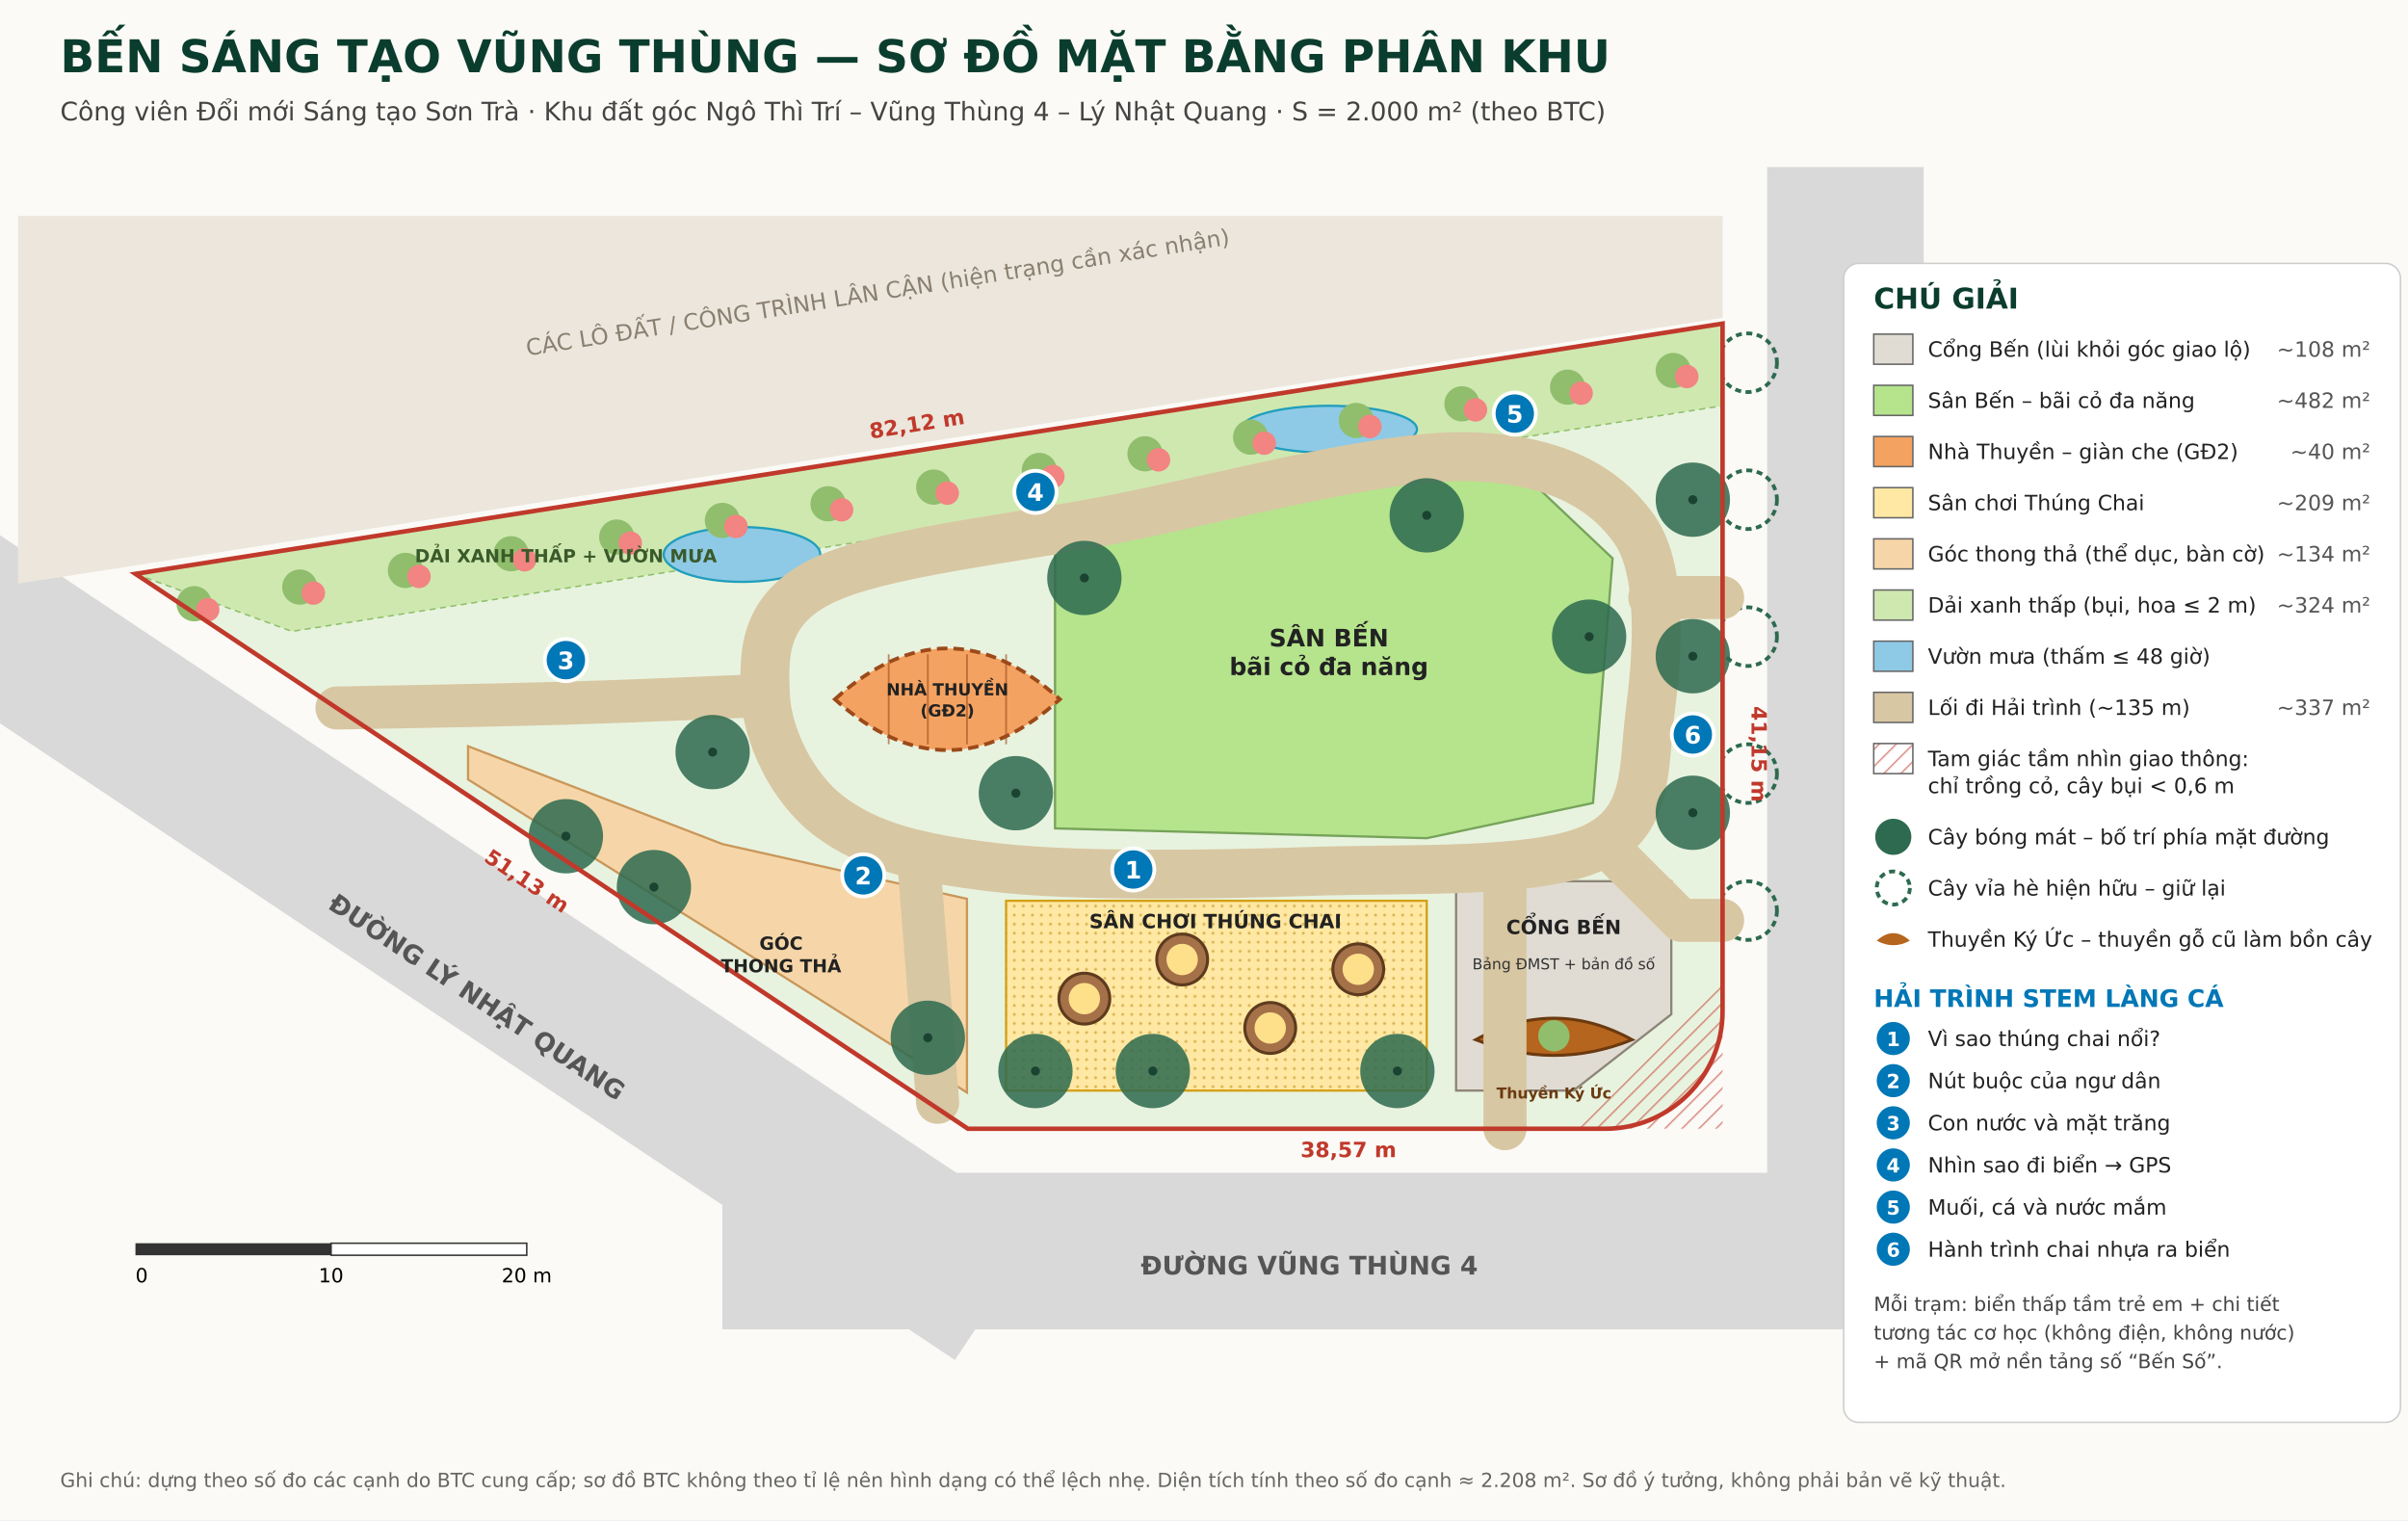
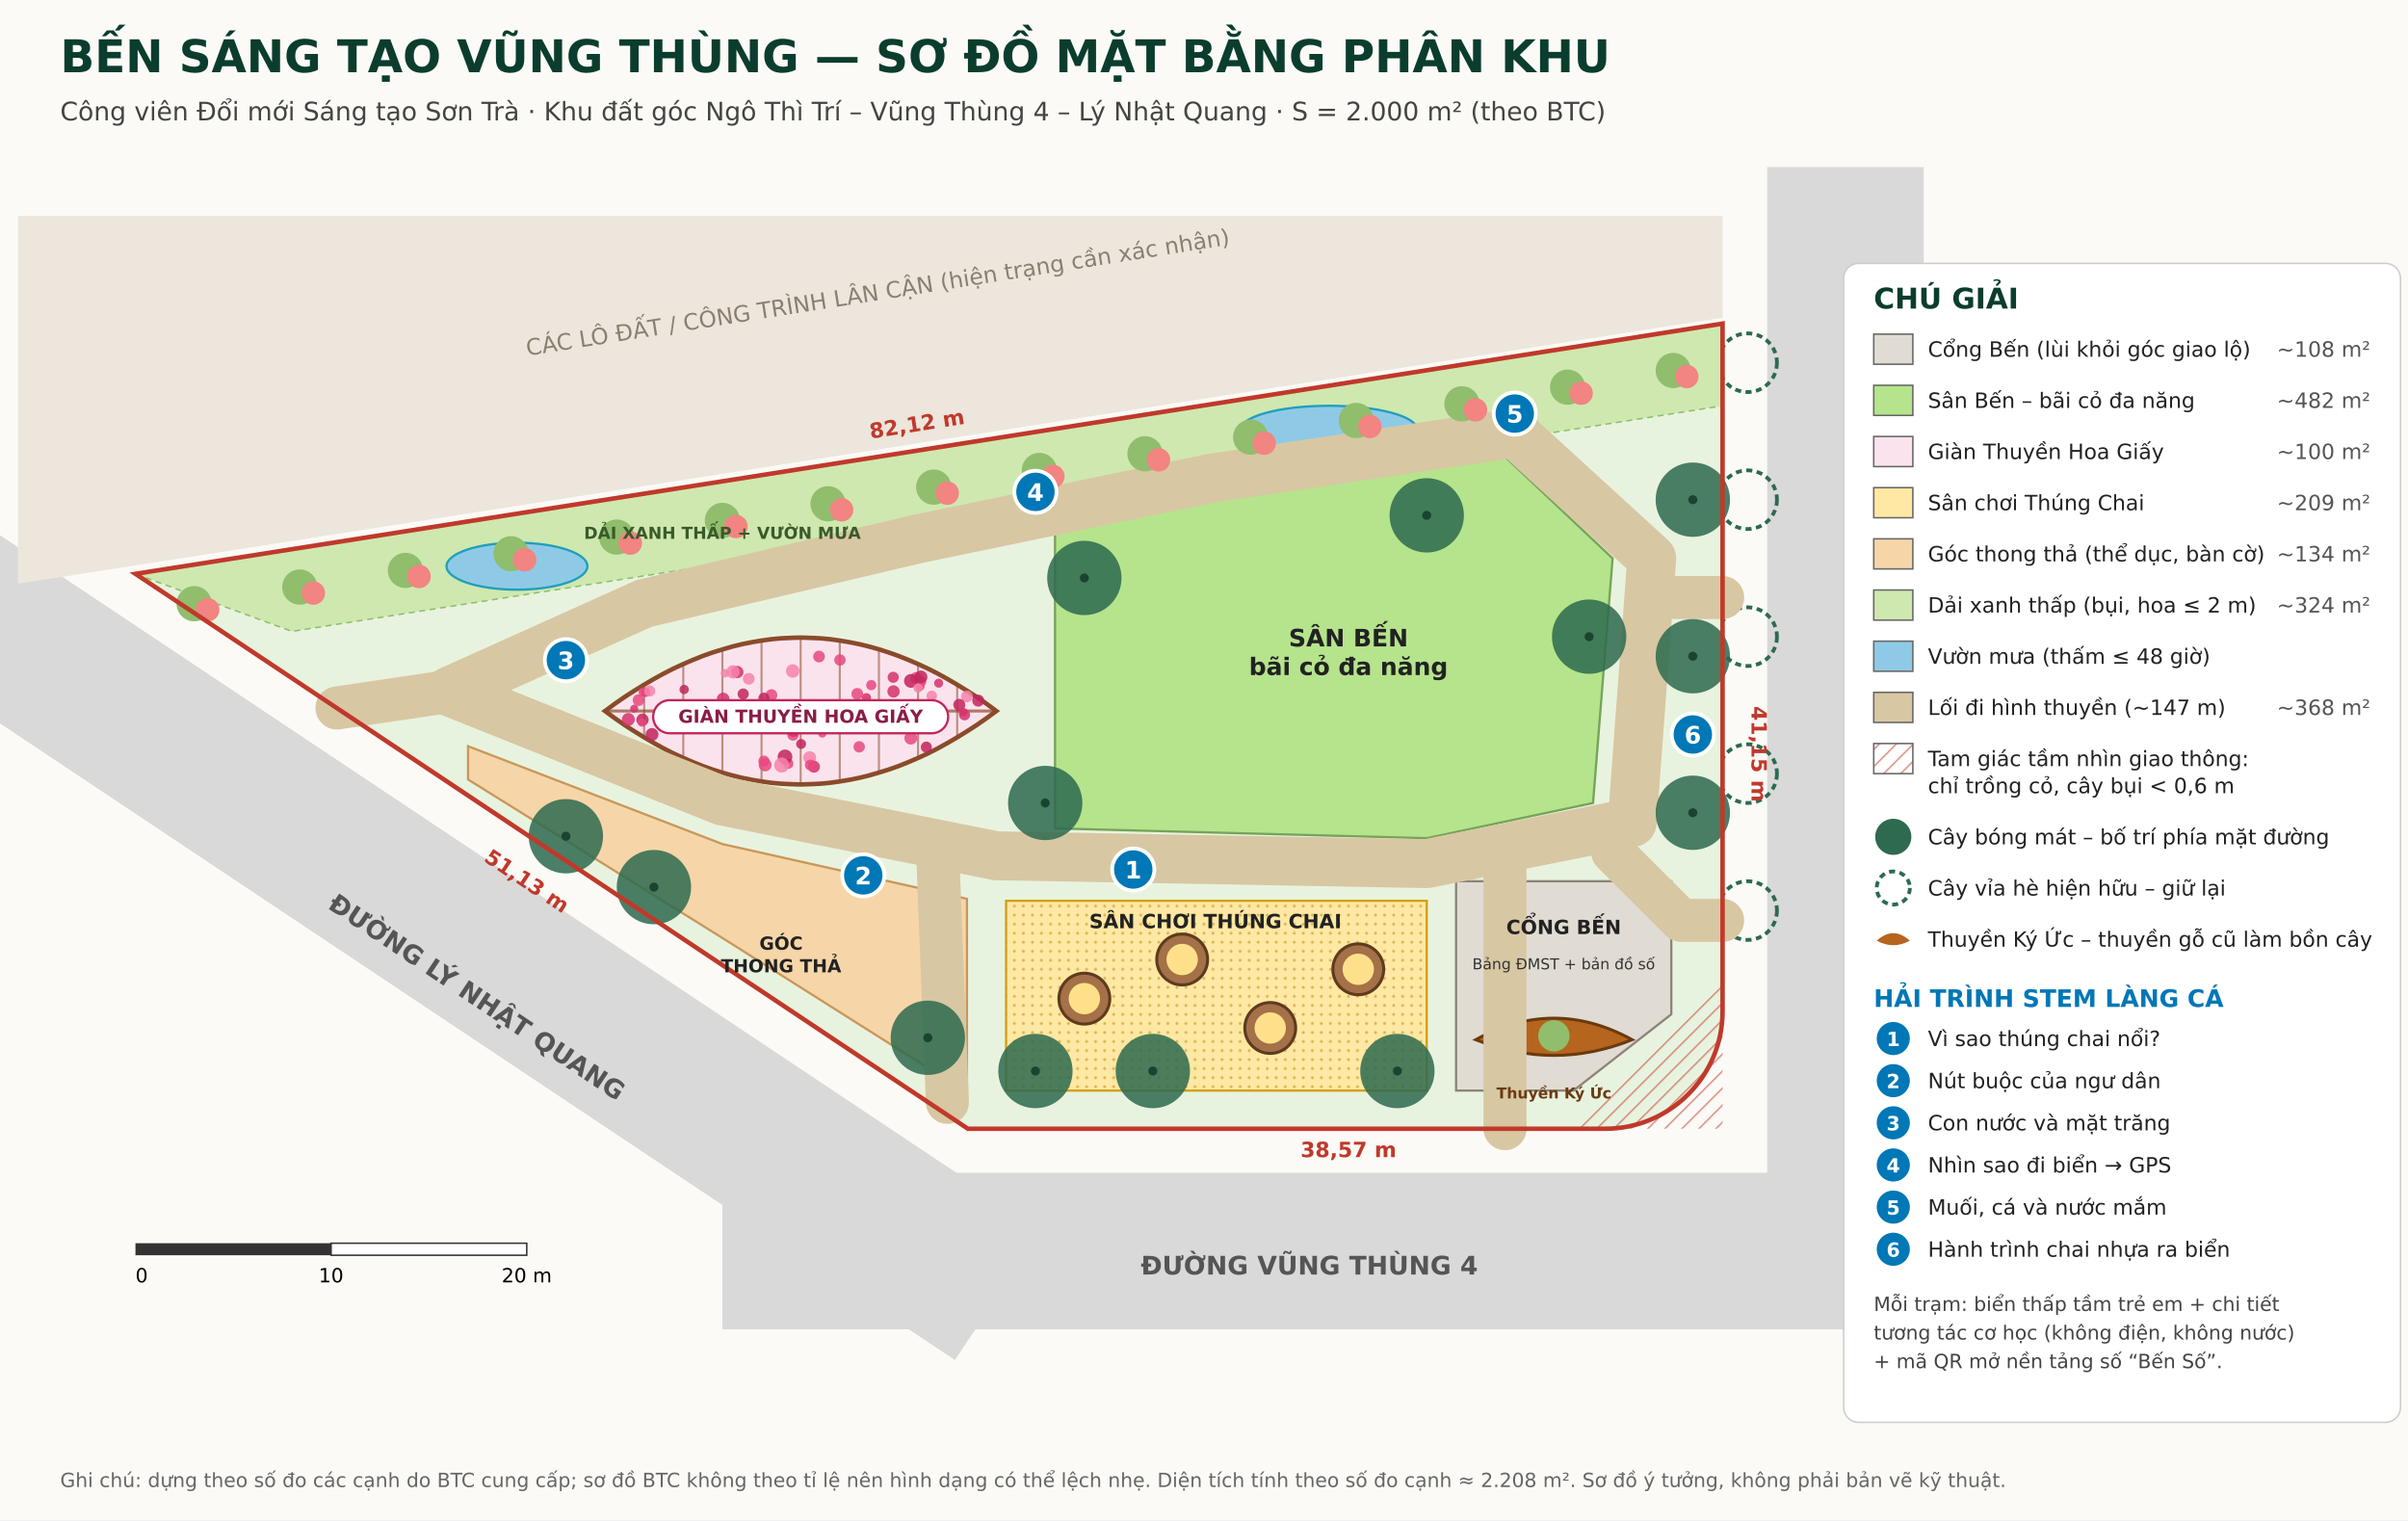
<svg xmlns="http://www.w3.org/2000/svg" width="1600" height="1010" viewBox="0 0 1600 1010" font-family="DejaVu Sans">
  <defs>
    <pattern id="hatch" width="8" height="8" patternUnits="userSpaceOnUse" patternTransform="rotate(45)">
      <line x1="0" y1="0" x2="0" y2="8" stroke="#c0392b" stroke-width="2" opacity=".55" />
    </pattern>
    <pattern id="sand" width="6" height="6" patternUnits="userSpaceOnUse">
      <circle cx="2" cy="2" r="1" fill="#b8860b" opacity=".5" />
    </pattern>
  </defs>
  <rect width="1600" height="1010" fill="#fbfaf6" />
  <polygon points="480.0,779.2 1260.0,779.2 1260.0,883.2 480.0,883.2" fill="#d9d9d9" />
  <text x="870" y="846.8" font-size="17" fill="#555" font-weight="bold" text-anchor="middle" transform="rotate(0 870 846.8)">ĐƯỜNG VŨNG THÙNG 4</text>
  <polygon points="1174.2,111.0 1278.2,111.0 1278.2,883.2 1174.2,883.2" fill="#d9d9d9" />
  <text x="1239.2" y="501" font-size="17" fill="#555" font-weight="bold" text-anchor="middle" transform="rotate(90 1239.2 501)">ĐƯỜNG NGÔ THÌ TRÍ</text>
  <polygon points="-55.7,318.5 692.2,817.0 634.5,903.6 -113.4,405.0" fill="#d9d9d9" />
  <text x="313.6" y="667.4" font-size="17" fill="#555" font-weight="bold" text-anchor="middle" transform="rotate(33.7 313.6 667.4)">ĐƯỜNG LÝ NHẬT QUANG</text>
  <polygon points="12.0,387.8 1144.6,211.1 1144.6,143.5 12.0,143.5" fill="#ece6dc" />
  <text x="584" y="199.4" font-size="15" fill="#8a7f70" text-anchor="middle" transform="rotate(-9 584 199.4)">CÁC LÔ ĐẤT / CÔNG TRÌNH LÂN CẬN (hiện trạng cần xác nhận)</text>
  <circle cx="1161.2" cy="241" r="19.5" fill="none" stroke="#2d6a4f" stroke-width="2.5" stroke-dasharray="4 3" />
  <circle cx="1161.2" cy="332" r="19.5" fill="none" stroke="#2d6a4f" stroke-width="2.5" stroke-dasharray="4 3" />
  <circle cx="1161.2" cy="423" r="19.5" fill="none" stroke="#2d6a4f" stroke-width="2.5" stroke-dasharray="4 3" />
  <circle cx="1161.2" cy="514" r="19.5" fill="none" stroke="#2d6a4f" stroke-width="2.5" stroke-dasharray="4 3" />
  <circle cx="1161.2" cy="605" r="19.5" fill="none" stroke="#2d6a4f" stroke-width="2.5" stroke-dasharray="4 3" />
  <path d="M90.0,381.27 L643.15,749.95 L1066.56,749.95 A78.0,78.0 0 0 0 1144.56,671.95 L1144.56,215.0 Z" fill="#e8f3df" />
  <polygon points="90.0,381.3 1144.6,215.0 1144.6,269.6 194.0,419.5" fill="#cfe8b0" stroke="#8fbf6a" stroke-dasharray="4 3" />
-   <ellipse cx="493" cy="368.4" rx="52.0" ry="18.2" fill="#8ecae6" stroke="#219ebc" stroke-width="1.5" />
+   <ellipse cx="343.5" cy="376.2" rx="46.8" ry="15.6" fill="#8ecae6" stroke="#219ebc" stroke-width="1.5" />
  <ellipse cx="883" cy="285.2" rx="58.5" ry="15.6" fill="#8ecae6" stroke="#219ebc" stroke-width="1.5" />
  <polygon points="701.0,347.6 1000.0,303.4 1071.5,371.0 1058.5,533.5 948.0,556.9 701.0,550.4" fill="#b5e48c" stroke="#76a35a" stroke-width="1.5" />
  <polygon points="311.0,495.8 480.0,560.8 642.5,597.2 642.5,725.9 480.0,623.2 311.0,517.9" fill="#f6d6a8" stroke="#c9975b" stroke-width="1.5" />
  <polygon points="668.5,598.5 948.0,598.5 948.0,724.6 668.5,724.6" fill="#ffe8a3" stroke="#d4a017" stroke-width="1.5" />
  <polygon points="668.5,598.5 948.0,598.5 948.0,724.6 668.5,724.6" fill="url(#sand)" />
  <polygon points="967.5,585.5 1110.5,585.5 1110.5,673.9 1045.5,724.6 967.5,724.6" fill="#e0dcd3" stroke="#8d8577" stroke-width="1.5" />
  <polygon points="1040.6,749.9 1144.6,646.0 1144.6,749.9" fill="url(#hatch)" />
-   <path d="M554.75,464.6 Q629.5,397.0 704.25,464.6 Q629.5,532.2 554.75,464.6 Z" fill="#f4a261" stroke="#9c4a1a" stroke-width="2.5" stroke-dasharray="7 4" />
-   <line x1="590.5" y1="434.7" x2="590.5" y2="494.5" stroke="#9c4a1a" stroke-width="1.2" opacity=".6" />
-   <line x1="616.5" y1="434.7" x2="616.5" y2="494.5" stroke="#9c4a1a" stroke-width="1.2" opacity=".6" />
-   <line x1="642.5" y1="434.7" x2="642.5" y2="494.5" stroke="#9c4a1a" stroke-width="1.2" opacity=".6" />
-   <line x1="668.5" y1="434.7" x2="668.5" y2="494.5" stroke="#9c4a1a" stroke-width="1.2" opacity=".6" />
+   <polygon points="402.0,472.4 408.5,467.6 415.0,463.1 421.5,458.9 428.0,454.9 434.5,451.1 441.0,447.5 447.5,444.2 454.0,441.2 460.5,438.4 467.0,435.8 473.5,433.5 480.0,431.5 486.5,429.6 493.0,428.0 499.5,426.7 506.0,425.6 512.5,424.7 519.0,424.1 525.5,423.8 532.0,423.6 538.5,423.8 545.0,424.1 551.5,424.7 558.0,425.6 564.5,426.7 571.0,428.0 577.5,429.6 584.0,431.4 590.5,433.5 597.0,435.8 603.5,438.4 610.0,441.2 616.5,444.2 623.0,447.5 629.5,451.1 636.0,454.9 642.5,458.9 649.0,463.1 655.5,467.6 662.0,472.4 662.0,472.4 655.5,477.2 649.0,481.7 642.5,485.9 636.0,489.9 629.5,493.7 623.0,497.3 616.5,500.6 610.0,503.6 603.5,506.4 597.0,509.0 590.5,511.3 584.0,513.3 577.5,515.2 571.0,516.8 564.5,518.1 558.0,519.2 551.5,520.1 545.0,520.7 538.5,521.0 532.0,521.2 525.5,521.0 519.0,520.7 512.5,520.1 506.0,519.2 499.5,518.1 493.0,516.8 486.5,515.2 480.0,513.4 473.5,511.3 467.0,509.0 460.5,506.4 454.0,503.6 447.5,500.6 441.0,497.3 434.5,493.7 428.0,489.9 421.5,485.9 415.0,481.7 408.5,477.2 402.0,472.4" fill="#fbe3ee" stroke="#8a4b2a" stroke-width="3" />
+   <line x1="428.0" y1="454.85" x2="428.0" y2="489.95" stroke="#8a4b2a" stroke-width="1.4" opacity=".55" />
+   <line x1="454.0" y1="441.2" x2="454.0" y2="503.6" stroke="#8a4b2a" stroke-width="1.4" opacity=".55" />
+   <line x1="480.0" y1="431.45" x2="480.0" y2="513.35" stroke="#8a4b2a" stroke-width="1.4" opacity=".55" />
+   <line x1="506.0" y1="425.6" x2="506.0" y2="519.2" stroke="#8a4b2a" stroke-width="1.4" opacity=".55" />
+   <line x1="532.0" y1="423.65" x2="532.0" y2="521.15" stroke="#8a4b2a" stroke-width="1.4" opacity=".55" />
+   <line x1="558.0" y1="425.6" x2="558.0" y2="519.2" stroke="#8a4b2a" stroke-width="1.4" opacity=".55" />
+   <line x1="584.0" y1="431.45" x2="584.0" y2="513.35" stroke="#8a4b2a" stroke-width="1.4" opacity=".55" />
+   <line x1="610.0" y1="441.2" x2="610.0" y2="503.6" stroke="#8a4b2a" stroke-width="1.4" opacity=".55" />
+   <line x1="636.0" y1="454.85" x2="636.0" y2="489.95" stroke="#8a4b2a" stroke-width="1.4" opacity=".55" />
+   <line x1="402.0" y1="472.4" x2="662.0" y2="472.4" stroke="#8a4b2a" stroke-width="2" opacity=".7" />
+   <circle cx="489.9" cy="446.5" r="4.1" fill="#d6336c" opacity=".85" />
+   <circle cx="608.8" cy="450.5" r="4.0" fill="#e64980" opacity=".85" />
+   <circle cx="421.4" cy="470.9" r="2.7" fill="#d6336c" opacity=".85" />
+   <circle cx="544.2" cy="436.2" r="3.9" fill="#e64980" opacity=".85" />
+   <circle cx="563.2" cy="478.9" r="2.7" fill="#c2255c" opacity=".85" />
+   <circle cx="424.3" cy="465.2" r="3.9" fill="#e64980" opacity=".85" />
+   <circle cx="481.7" cy="447.3" r="2.8" fill="#f783ac" opacity=".85" />
+   <circle cx="546.4" cy="487.3" r="2.8" fill="#e64980" opacity=".85" />
+   <circle cx="501.5" cy="476.1" r="2.7" fill="#d6336c" opacity=".85" />
+   <circle cx="560.5" cy="472.1" r="3.8" fill="#f783ac" opacity=".85" />
+   <circle cx="523.8" cy="507.4" r="3.4" fill="#e64980" opacity=".85" />
+   <circle cx="602.4" cy="484.1" r="3.1" fill="#f783ac" opacity=".85" />
+   <circle cx="538.0" cy="503.4" r="4.3" fill="#f783ac" opacity=".85" />
+   <circle cx="558.1" cy="438.5" r="3.8" fill="#e64980" opacity=".85" />
+   <circle cx="593.5" cy="450.0" r="3.7" fill="#d6336c" opacity=".85" />
+   <circle cx="642.5" cy="462.7" r="3.9" fill="#f783ac" opacity=".85" />
+   <circle cx="493.8" cy="461.1" r="3.7" fill="#c2255c" opacity=".85" />
+   <circle cx="428.8" cy="459.9" r="3.2" fill="#d6336c" opacity=".85" />
+   <circle cx="426.9" cy="478.2" r="4.1" fill="#c2255c" opacity=".85" />
+   <circle cx="480.5" cy="464.4" r="4.2" fill="#d6336c" opacity=".85" />
+   <circle cx="637.4" cy="468.3" r="4.0" fill="#c2255c" opacity=".85" />
+   <circle cx="426.5" cy="480.0" r="2.8" fill="#e64980" opacity=".85" />
+   <circle cx="507.6" cy="505.7" r="3.7" fill="#e64980" opacity=".85" />
+   <circle cx="519.8" cy="476.5" r="4.7" fill="#c2255c" opacity=".85" />
+   <circle cx="619.1" cy="462.3" r="3.5" fill="#f783ac" opacity=".85" />
+   <circle cx="575.7" cy="463.6" r="3.1" fill="#d6336c" opacity=".85" />
+   <circle cx="454.6" cy="458.1" r="3.1" fill="#c2255c" opacity=".85" />
+   <circle cx="611.2" cy="455.8" r="3.2" fill="#e64980" opacity=".85" />
+   <circle cx="512.6" cy="461.8" r="3.9" fill="#e64980" opacity=".85" />
+   <circle cx="577.6" cy="473.5" r="4.0" fill="#d6336c" opacity=".85" />
+   <circle cx="521.6" cy="502.9" r="4.9" fill="#c2255c" opacity=".85" />
+   <circle cx="507.6" cy="463.9" r="3.7" fill="#c2255c" opacity=".85" />
+   <circle cx="427.3" cy="459.8" r="3.0" fill="#e64980" opacity=".85" />
+   <circle cx="438.7" cy="476.4" r="2.8" fill="#e64980" opacity=".85" />
+   <circle cx="540.8" cy="509.4" r="4.0" fill="#d6336c" opacity=".85" />
+   <circle cx="621.5" cy="477.4" r="2.9" fill="#f783ac" opacity=".85" />
+   <circle cx="640.9" cy="474.9" r="3.7" fill="#d6336c" opacity=".85" />
+   <circle cx="615.5" cy="496.4" r="3.7" fill="#c2255c" opacity=".85" />
+   <circle cx="487.0" cy="446.4" r="4.4" fill="#f783ac" opacity=".85" />
+   <circle cx="526.9" cy="488.3" r="3.8" fill="#e64980" opacity=".85" />
+   <circle cx="639.9" cy="473.1" r="2.9" fill="#d6336c" opacity=".85" />
+   <circle cx="593.7" cy="459.4" r="4.1" fill="#d6336c" opacity=".85" />
+   <circle cx="578.9" cy="455.2" r="3.4" fill="#e64980" opacity=".85" />
+   <circle cx="497.5" cy="451.0" r="3.9" fill="#f783ac" opacity=".85" />
+   <circle cx="564.6" cy="481.2" r="4.5" fill="#e64980" opacity=".85" />
+   <circle cx="605.2" cy="490.4" r="4.3" fill="#e64980" opacity=".85" />
+   <circle cx="460.2" cy="472.0" r="4.3" fill="#d6336c" opacity=".85" />
+   <circle cx="601.4" cy="470.8" r="3.0" fill="#f783ac" opacity=".85" />
+   <circle cx="519.4" cy="508.3" r="5.0" fill="#f783ac" opacity=".85" />
+   <circle cx="431.7" cy="459.1" r="3.7" fill="#f783ac" opacity=".85" />
+   <circle cx="461.3" cy="479.6" r="4.8" fill="#d6336c" opacity=".85" />
+   <circle cx="527.1" cy="485.1" r="4.5" fill="#d6336c" opacity=".85" />
+   <circle cx="612.0" cy="452.8" r="3.5" fill="#e64980" opacity=".85" />
+   <circle cx="526.7" cy="445.8" r="4.5" fill="#f783ac" opacity=".85" />
+   <circle cx="433.2" cy="488.0" r="4.3" fill="#c2255c" opacity=".85" />
+   <circle cx="508.4" cy="508.2" r="4.3" fill="#e64980" opacity=".85" />
+   <circle cx="650.0" cy="465.5" r="4.0" fill="#c2255c" opacity=".85" />
+   <circle cx="605.3" cy="452.4" r="4.6" fill="#c2255c" opacity=".85" />
+   <circle cx="569.6" cy="461.0" r="3.9" fill="#e64980" opacity=".85" />
+   <circle cx="417.5" cy="478.0" r="4.3" fill="#d6336c" opacity=".85" />
+   <circle cx="538.4" cy="508.3" r="3.6" fill="#e64980" opacity=".85" />
+   <circle cx="610.0" cy="457.1" r="3.1" fill="#f783ac" opacity=".85" />
+   <circle cx="532.3" cy="494.3" r="3.3" fill="#c2255c" opacity=".85" />
+   <circle cx="611.9" cy="449.8" r="4.3" fill="#c2255c" opacity=".85" />
+   <circle cx="570.9" cy="496.2" r="3.8" fill="#e64980" opacity=".85" />
+   <circle cx="539.6" cy="474.3" r="2.5" fill="#c2255c" opacity=".85" />
+   <circle cx="598.1" cy="479.1" r="4.4" fill="#e64980" opacity=".85" />
+   <circle cx="453.6" cy="471.0" r="4.3" fill="#d6336c" opacity=".85" />
+   <circle cx="490.4" cy="473.8" r="3.9" fill="#d6336c" opacity=".85" />
+   <circle cx="623.7" cy="453.9" r="3.0" fill="#d6336c" opacity=".85" />
  <path d="M980.5,690.8 Q1032.5,662.2 1084.5,690.8 Q1032.5,711.6 980.5,690.8Z" fill="#b5651d" stroke="#6b3a10" stroke-width="2" />
  <circle cx="1032.5" cy="688.2" r="10.4" fill="#90be6d" />
  <circle cx="720.5" cy="663.5" r="16.9" fill="#a47148" stroke="#5e3b1e" stroke-width="2" />
  <circle cx="720.5" cy="663.5" r="10.4" fill="#ffe08a" />
  <circle cx="785.5" cy="637.5" r="16.9" fill="#a47148" stroke="#5e3b1e" stroke-width="2" />
  <circle cx="785.5" cy="637.5" r="10.4" fill="#ffe08a" />
  <circle cx="844" cy="683" r="16.9" fill="#a47148" stroke="#5e3b1e" stroke-width="2" />
  <circle cx="844" cy="683" r="10.4" fill="#ffe08a" />
  <circle cx="902.5" cy="644" r="16.9" fill="#a47148" stroke="#5e3b1e" stroke-width="2" />
  <circle cx="902.5" cy="644" r="10.4" fill="#ffe08a" />
-   <path d="M545.0,386.6 C583.6,367.1 668.5,358.9 740.0,345.0 C811.5,331.1 916.4,302.3 974.0,303.4 C1031.6,304.5 1065.4,322.9 1085.8,351.5 C1106.2,380.1 1100.8,439.7 1096.2,475.0 C1091.7,510.3 1096.2,546.1 1058.5,563.4 C1020.8,580.7 936.1,576.8 870.0,579.0 C803.9,581.2 715.1,582.5 662.0,576.4 C608.9,570.3 577.1,561.7 551.5,542.6 C525.9,523.5 509.7,488.0 508.6,462.0 C507.5,436.0 506.4,406.1 545.0,386.6 Z" fill="none" stroke="#d8c7a3" stroke-width="32.5" stroke-linejoin="round" />
-   <path d="M508.6,462.0 C486.5,462.9 423.4,465.8 376.0,467.2 C328.6,468.6 249.2,469.9 223.9,470.4 " fill="none" stroke="#d8c7a3" stroke-width="28.6" stroke-linecap="round" />
+   <polyline points="298.0,459.4 480.0,532.2 662.0,568.6 948.0,573.8 1084.5,546.5 1097.5,371.0 1006.5,287.8 805.0,317.7 610.0,358.0 428.0,400.9 298.0,459.4" fill="none" stroke="#d8c7a3" stroke-width="32.5" stroke-linejoin="round" stroke-linecap="round" />
+   <path d="M298.0,459.4 C285.6,461.2 236.2,468.6 223.9,470.4 " fill="none" stroke="#d8c7a3" stroke-width="28.6" stroke-linecap="round" />
  <polyline points="1000.0,579.0 1000.0,749.9" fill="none" stroke="#d8c7a3" stroke-width="28.6" stroke-linecap="round" stroke-linejoin="round" />
  <polyline points="1071.5,566.0 1117.0,611.5 1144.6,611.5" fill="none" stroke="#d8c7a3" stroke-width="28.6" stroke-linecap="round" stroke-linejoin="round" />
-   <polyline points="610.0,566.0 623.0,732.4" fill="none" stroke="#d8c7a3" stroke-width="28.6" stroke-linecap="round" stroke-linejoin="round" />
+   <polyline points="623.0,566.0 629.5,732.4" fill="none" stroke="#d8c7a3" stroke-width="28.6" stroke-linecap="round" stroke-linejoin="round" />
  <polyline points="1096.2,397.0 1144.6,397.0" fill="none" stroke="#d8c7a3" stroke-width="28.6" stroke-linecap="round" stroke-linejoin="round" />
  <circle cx="688" cy="711.6" r="24.7" fill="#2d6a4f" opacity=".85" />
  <circle cx="688" cy="711.6" r="3" fill="#1b4332" />
  <circle cx="766" cy="711.6" r="24.7" fill="#2d6a4f" opacity=".85" />
  <circle cx="766" cy="711.6" r="3" fill="#1b4332" />
  <circle cx="928.5" cy="711.6" r="24.7" fill="#2d6a4f" opacity=".85" />
  <circle cx="928.5" cy="711.6" r="3" fill="#1b4332" />
  <circle cx="1124.8" cy="540" r="24.7" fill="#2d6a4f" opacity=".85" />
  <circle cx="1124.8" cy="540" r="3" fill="#1b4332" />
  <circle cx="1124.8" cy="436" r="24.7" fill="#2d6a4f" opacity=".85" />
  <circle cx="1124.8" cy="436" r="3" fill="#1b4332" />
  <circle cx="1124.8" cy="332" r="24.7" fill="#2d6a4f" opacity=".85" />
  <circle cx="1124.8" cy="332" r="3" fill="#1b4332" />
  <circle cx="376" cy="555.6" r="24.7" fill="#2d6a4f" opacity=".85" />
  <circle cx="376" cy="555.6" r="3" fill="#1b4332" />
  <circle cx="434.5" cy="589.4" r="24.7" fill="#2d6a4f" opacity=".85" />
  <circle cx="434.5" cy="589.4" r="3" fill="#1b4332" />
  <circle cx="616.5" cy="689.5" r="24.7" fill="#2d6a4f" opacity=".85" />
  <circle cx="616.5" cy="689.5" r="3" fill="#1b4332" />
-   <circle cx="675" cy="527" r="24.7" fill="#2d6a4f" opacity=".85" />
-   <circle cx="675" cy="527" r="3" fill="#1b4332" />
+   <circle cx="694.5" cy="533.5" r="24.7" fill="#2d6a4f" opacity=".85" />
+   <circle cx="694.5" cy="533.5" r="3" fill="#1b4332" />
  <circle cx="948" cy="342.4" r="24.7" fill="#2d6a4f" opacity=".85" />
  <circle cx="948" cy="342.4" r="3" fill="#1b4332" />
  <circle cx="720.5" cy="384" r="24.7" fill="#2d6a4f" opacity=".85" />
  <circle cx="720.5" cy="384" r="3" fill="#1b4332" />
  <circle cx="1055.9" cy="423" r="24.7" fill="#2d6a4f" opacity=".85" />
  <circle cx="1055.9" cy="423" r="3" fill="#1b4332" />
-   <circle cx="473.5" cy="499.7" r="24.7" fill="#2d6a4f" opacity=".85" />
-   <circle cx="473.5" cy="499.7" r="3" fill="#1b4332" />
  <circle cx="129.0" cy="401.121" r="11.7" fill="#90be6d" />
  <circle cx="138.0" cy="405.121" r="7.8" fill="#f28482" />
  <circle cx="199.2" cy="390.053" r="11.7" fill="#90be6d" />
  <circle cx="208.2" cy="394.053" r="7.8" fill="#f28482" />
  <circle cx="269.4" cy="378.984" r="11.7" fill="#90be6d" />
  <circle cx="278.4" cy="382.984" r="7.8" fill="#f28482" />
  <circle cx="339.6" cy="367.916" r="11.7" fill="#90be6d" />
  <circle cx="348.6" cy="371.916" r="7.8" fill="#f28482" />
  <circle cx="409.8" cy="356.848" r="11.7" fill="#90be6d" />
  <circle cx="418.8" cy="360.848" r="7.8" fill="#f28482" />
  <circle cx="480.0" cy="345.78" r="11.7" fill="#90be6d" />
  <circle cx="489.0" cy="349.78" r="7.8" fill="#f28482" />
  <circle cx="550.2" cy="334.711" r="11.7" fill="#90be6d" />
  <circle cx="559.2" cy="338.711" r="7.8" fill="#f28482" />
  <circle cx="620.4" cy="323.643" r="11.7" fill="#90be6d" />
  <circle cx="629.4" cy="327.643" r="7.8" fill="#f28482" />
  <circle cx="690.6" cy="312.575" r="11.7" fill="#90be6d" />
  <circle cx="699.6" cy="316.575" r="7.8" fill="#f28482" />
  <circle cx="760.8" cy="301.507" r="11.7" fill="#90be6d" />
  <circle cx="769.8" cy="305.507" r="7.8" fill="#f28482" />
  <circle cx="831.0" cy="290.438" r="11.7" fill="#90be6d" />
  <circle cx="840.0" cy="294.438" r="7.8" fill="#f28482" />
  <circle cx="901.2" cy="279.37" r="11.7" fill="#90be6d" />
  <circle cx="910.2" cy="283.37" r="7.8" fill="#f28482" />
  <circle cx="971.4" cy="268.302" r="11.7" fill="#90be6d" />
  <circle cx="980.4" cy="272.302" r="7.8" fill="#f28482" />
  <circle cx="1041.6" cy="257.233" r="11.7" fill="#90be6d" />
  <circle cx="1050.6" cy="261.233" r="7.8" fill="#f28482" />
  <circle cx="1111.8" cy="246.165" r="11.7" fill="#90be6d" />
  <circle cx="1120.8" cy="250.165" r="7.8" fill="#f28482" />
  <circle cx="753" cy="577.7" r="14" fill="#0077b6" stroke="#fff" stroke-width="2.5" />
  <text x="753" y="583.7" font-size="16" font-weight="bold" fill="#fff" text-anchor="middle">1</text>
  <circle cx="573.6" cy="581.6" r="14" fill="#0077b6" stroke="#fff" stroke-width="2.5" />
  <text x="573.6" y="587.6" font-size="16" font-weight="bold" fill="#fff" text-anchor="middle">2</text>
  <circle cx="376" cy="438.6" r="14" fill="#0077b6" stroke="#fff" stroke-width="2.5" />
  <text x="376" y="444.6" font-size="16" font-weight="bold" fill="#fff" text-anchor="middle">3</text>
  <circle cx="688" cy="326.8" r="14" fill="#0077b6" stroke="#fff" stroke-width="2.5" />
  <text x="688" y="332.8" font-size="16" font-weight="bold" fill="#fff" text-anchor="middle">4</text>
  <circle cx="1006.5" cy="274.8" r="14" fill="#0077b6" stroke="#fff" stroke-width="2.5" />
  <text x="1006.5" y="280.8" font-size="16" font-weight="bold" fill="#fff" text-anchor="middle">5</text>
  <circle cx="1124.8" cy="488" r="14" fill="#0077b6" stroke="#fff" stroke-width="2.5" />
  <text x="1124.8" y="494" font-size="16" font-weight="bold" fill="#fff" text-anchor="middle">6</text>
  <path d="M90.0,381.27 L643.15,749.95 L1066.56,749.95 A78.0,78.0 0 0 0 1144.56,671.95 L1144.56,215.0 Z" fill="none" stroke="#c0392b" stroke-width="3" />
-   <text x="883" y="429.5" font-size="16" font-weight="bold" fill="#222" text-anchor="middle">SÂN BẾN</text>
-   <text x="883" y="448.5" font-size="16" font-weight="bold" fill="#222" text-anchor="middle">bãi cỏ đa năng</text>
-   <text x="629.5" y="462.0" font-size="11" font-weight="bold" fill="#222" text-anchor="middle">NHÀ THUYỀN</text>
-   <text x="629.5" y="476.0" font-size="11" font-weight="bold" fill="#222" text-anchor="middle">(GĐ2)</text>
+   <text x="896" y="429.5" font-size="16" font-weight="bold" fill="#222" text-anchor="middle">SÂN BẾN</text>
+   <text x="896" y="448.5" font-size="16" font-weight="bold" fill="#222" text-anchor="middle">bãi cỏ đa năng</text>
+   <rect x="434" y="465.2" width="196" height="22" rx="11" fill="#fff" stroke="#c2255c" stroke-width="1.5" />
+   <text x="532" y="480.2" font-size="12" font-weight="bold" fill="#8a1c47" text-anchor="middle">GIÀN THUYỀN HOA GIẤY</text>
  <text x="807.6" y="616.7" font-size="13" font-weight="bold" fill="#222" text-anchor="middle">SÂN CHƠI THÚNG CHAI</text>
  <text x="1039" y="620.6" font-size="13" font-weight="bold" fill="#222" text-anchor="middle">CỔNG BẾN</text>
  <text x="1039" y="644.0" font-size="10" font-weight="normal" fill="#333" text-anchor="middle">Bảng ĐMST + bản đồ số</text>
  <text x="1032.5" y="729.8" font-size="10" font-weight="bold" fill="#6b3a10" text-anchor="middle">Thuyền Ký Ức</text>
  <text x="519" y="631.0" font-size="12" font-weight="bold" fill="#222" text-anchor="middle">GÓC</text>
  <text x="519" y="646.0" font-size="12" font-weight="bold" fill="#222" text-anchor="middle">THONG THẢ</text>
-   <text x="376" y="373.6" font-size="12" font-weight="bold" fill="#3a5a2a" text-anchor="middle">DẢI XANH THẤP + VƯỜN MƯA</text>
+   <text x="480" y="358.0" font-size="11" font-weight="bold" fill="#3a5a2a" text-anchor="middle">DẢI XANH THẤP + VƯỜN MƯA</text>
  <text x="610" y="286.5" font-size="14" fill="#c0392b" font-weight="bold" text-anchor="middle" transform="rotate(-9 610 286.5)">82,12 m</text>
  <text x="1163.8" y="501" font-size="14" fill="#c0392b" font-weight="bold" text-anchor="middle" transform="rotate(90 1163.8 501)">41,15 m</text>
  <text x="896" y="768.8" font-size="14" fill="#c0392b" font-weight="bold" text-anchor="middle" transform="rotate(0 896 768.8)">38,57 m</text>
  <text x="347.4" y="589.4" font-size="14" fill="#c0392b" font-weight="bold" text-anchor="middle" transform="rotate(33.7 347.4 589.4)">51,13 m</text>
  <text x="40" y="48" font-size="30" font-weight="bold" fill="#0b3d2e">BẾN SÁNG TẠO VŨNG THÙNG — SƠ ĐỒ MẶT BẰNG PHÂN KHU</text>
  <text x="40" y="80" font-size="17" fill="#444">Công viên Đổi mới Sáng tạo Sơn Trà · Khu đất góc Ngô Thì Trí – Vũng Thùng 4 – Lý Nhật Quang · S = 2.000 m² (theo BTC)</text>
  <rect x="1225" y="175" width="370" height="770" rx="10" fill="#fff" stroke="#ccc" />
  <text x="1245" y="205" font-size="19" font-weight="bold" fill="#0b3d2e">CHÚ GIẢI</text>
  <rect x="1245" y="222" width="26" height="20" fill="#e0dcd3" stroke="#666" />
  <text x="1281" y="237" font-size="14" fill="#222">Cổng Bến (lùi khỏi góc giao lộ)</text>
  <text x="1575" y="237" font-size="14" fill="#555" text-anchor="end">~108 m²</text>
  <rect x="1245" y="256" width="26" height="20" fill="#b5e48c" stroke="#666" />
  <text x="1281" y="271" font-size="14" fill="#222">Sân Bến – bãi cỏ đa năng</text>
  <text x="1575" y="271" font-size="14" fill="#555" text-anchor="end">~482 m²</text>
-   <rect x="1245" y="290" width="26" height="20" fill="#f4a261" stroke="#666" />
-   <text x="1281" y="305" font-size="14" fill="#222">Nhà Thuyền – giàn che (GĐ2)</text>
-   <text x="1575" y="305" font-size="14" fill="#555" text-anchor="end">~40 m²</text>
+   <rect x="1245" y="290" width="26" height="20" fill="#fbe3ee" stroke="#666" />
+   <text x="1281" y="305" font-size="14" fill="#222">Giàn Thuyền Hoa Giấy</text>
+   <text x="1575" y="305" font-size="14" fill="#555" text-anchor="end">~100 m²</text>
  <rect x="1245" y="324" width="26" height="20" fill="#ffe8a3" stroke="#666" />
  <text x="1281" y="339" font-size="14" fill="#222">Sân chơi Thúng Chai</text>
  <text x="1575" y="339" font-size="14" fill="#555" text-anchor="end">~209 m²</text>
  <rect x="1245" y="358" width="26" height="20" fill="#f6d6a8" stroke="#666" />
  <text x="1281" y="373" font-size="14" fill="#222">Góc thong thả (thể dục, bàn cờ)</text>
  <text x="1575" y="373" font-size="14" fill="#555" text-anchor="end">~134 m²</text>
  <rect x="1245" y="392" width="26" height="20" fill="#cfe8b0" stroke="#666" />
  <text x="1281" y="407" font-size="14" fill="#222">Dải xanh thấp (bụi, hoa ≤ 2 m)</text>
  <text x="1575" y="407" font-size="14" fill="#555" text-anchor="end">~324 m²</text>
  <rect x="1245" y="426" width="26" height="20" fill="#8ecae6" stroke="#666" />
  <text x="1281" y="441" font-size="14" fill="#222">Vườn mưa (thấm ≤ 48 giờ)</text>
  <rect x="1245" y="460" width="26" height="20" fill="#d8c7a3" stroke="#666" />
-   <text x="1281" y="475" font-size="14" fill="#222">Lối đi Hải trình (~135 m)</text>
-   <text x="1575" y="475" font-size="14" fill="#555" text-anchor="end">~337 m²</text>
+   <text x="1281" y="475" font-size="14" fill="#222">Lối đi hình thuyền (~147 m)</text>
+   <text x="1575" y="475" font-size="14" fill="#555" text-anchor="end">~368 m²</text>
  <rect x="1245" y="494" width="26" height="20" fill="url(#hatch)" stroke="#666" />
  <text x="1281" y="509" font-size="14" fill="#222">Tam giác tầm nhìn giao thông:</text>
  <text x="1281" y="527" font-size="14" fill="#222">chỉ trồng cỏ, cây bụi &lt; 0,6 m</text>
  <circle cx="1258" cy="556" r="12" fill="#2d6a4f" />
  <text x="1281" y="561" font-size="14" fill="#222">Cây bóng mát – bố trí phía mặt đường</text>
  <circle cx="1258" cy="590" r="11" fill="none" stroke="#2d6a4f" stroke-width="2.5" stroke-dasharray="4 3" />
  <text x="1281" y="595" font-size="14" fill="#222">Cây vỉa hè hiện hữu – giữ lại</text>
  <path d="M1247,625 Q1258,615 1269,625 Q1258,631 1247,625Z" fill="#b5651d" />
  <text x="1281" y="629" font-size="14" fill="#222">Thuyền Ký Ức – thuyền gỗ cũ làm bồn cây</text>
  <text x="1245" y="669" font-size="16" font-weight="bold" fill="#0077b6">HẢI TRÌNH STEM LÀNG CÁ</text>
  <circle cx="1258" cy="690" r="11" fill="#0077b6" />
  <text x="1258" y="695" font-size="13" font-weight="bold" fill="#fff" text-anchor="middle">1</text>
  <text x="1281" y="695" font-size="14" fill="#222">Vì sao thúng chai nổi?</text>
  <circle cx="1258" cy="718" r="11" fill="#0077b6" />
  <text x="1258" y="723" font-size="13" font-weight="bold" fill="#fff" text-anchor="middle">2</text>
  <text x="1281" y="723" font-size="14" fill="#222">Nút buộc của ngư dân</text>
  <circle cx="1258" cy="746" r="11" fill="#0077b6" />
  <text x="1258" y="751" font-size="13" font-weight="bold" fill="#fff" text-anchor="middle">3</text>
  <text x="1281" y="751" font-size="14" fill="#222">Con nước và mặt trăng</text>
  <circle cx="1258" cy="774" r="11" fill="#0077b6" />
  <text x="1258" y="779" font-size="13" font-weight="bold" fill="#fff" text-anchor="middle">4</text>
  <text x="1281" y="779" font-size="14" fill="#222">Nhìn sao đi biển → GPS</text>
  <circle cx="1258" cy="802" r="11" fill="#0077b6" />
  <text x="1258" y="807" font-size="13" font-weight="bold" fill="#fff" text-anchor="middle">5</text>
  <text x="1281" y="807" font-size="14" fill="#222">Muối, cá và nước mắm</text>
  <circle cx="1258" cy="830" r="11" fill="#0077b6" />
  <text x="1258" y="835" font-size="13" font-weight="bold" fill="#fff" text-anchor="middle">6</text>
  <text x="1281" y="835" font-size="14" fill="#222">Hành trình chai nhựa ra biển</text>
  <text x="1245" y="871" font-size="13" fill="#444">Mỗi trạm: biển thấp tầm trẻ em + chi tiết</text>
  <text x="1245" y="890" font-size="13" fill="#444">tương tác cơ học (không điện, không nước)</text>
  <text x="1245" y="909" font-size="13" fill="#444">+ mã QR mở nền tảng số “Bến Số”.</text>
  <rect x="90" y="826" width="130" height="8" fill="#333" />
  <rect x="220" y="826" width="130" height="8" fill="#fff" stroke="#333" />
  <text x="90" y="852" font-size="13">0</text>
  <text x="220" y="852" font-size="13" text-anchor="middle">10</text>
  <text x="350" y="852" font-size="13" text-anchor="middle">20 m</text>
  <text x="40" y="988" font-size="13" fill="#666">Ghi chú: dựng theo số đo các cạnh do BTC cung cấp; sơ đồ BTC không theo tỉ lệ nên hình dạng có thể lệch nhẹ. Diện tích tính theo số đo cạnh ≈ 2.208 m². Sơ đồ ý tưởng, không phải bản vẽ kỹ thuật.</text>
</svg>
